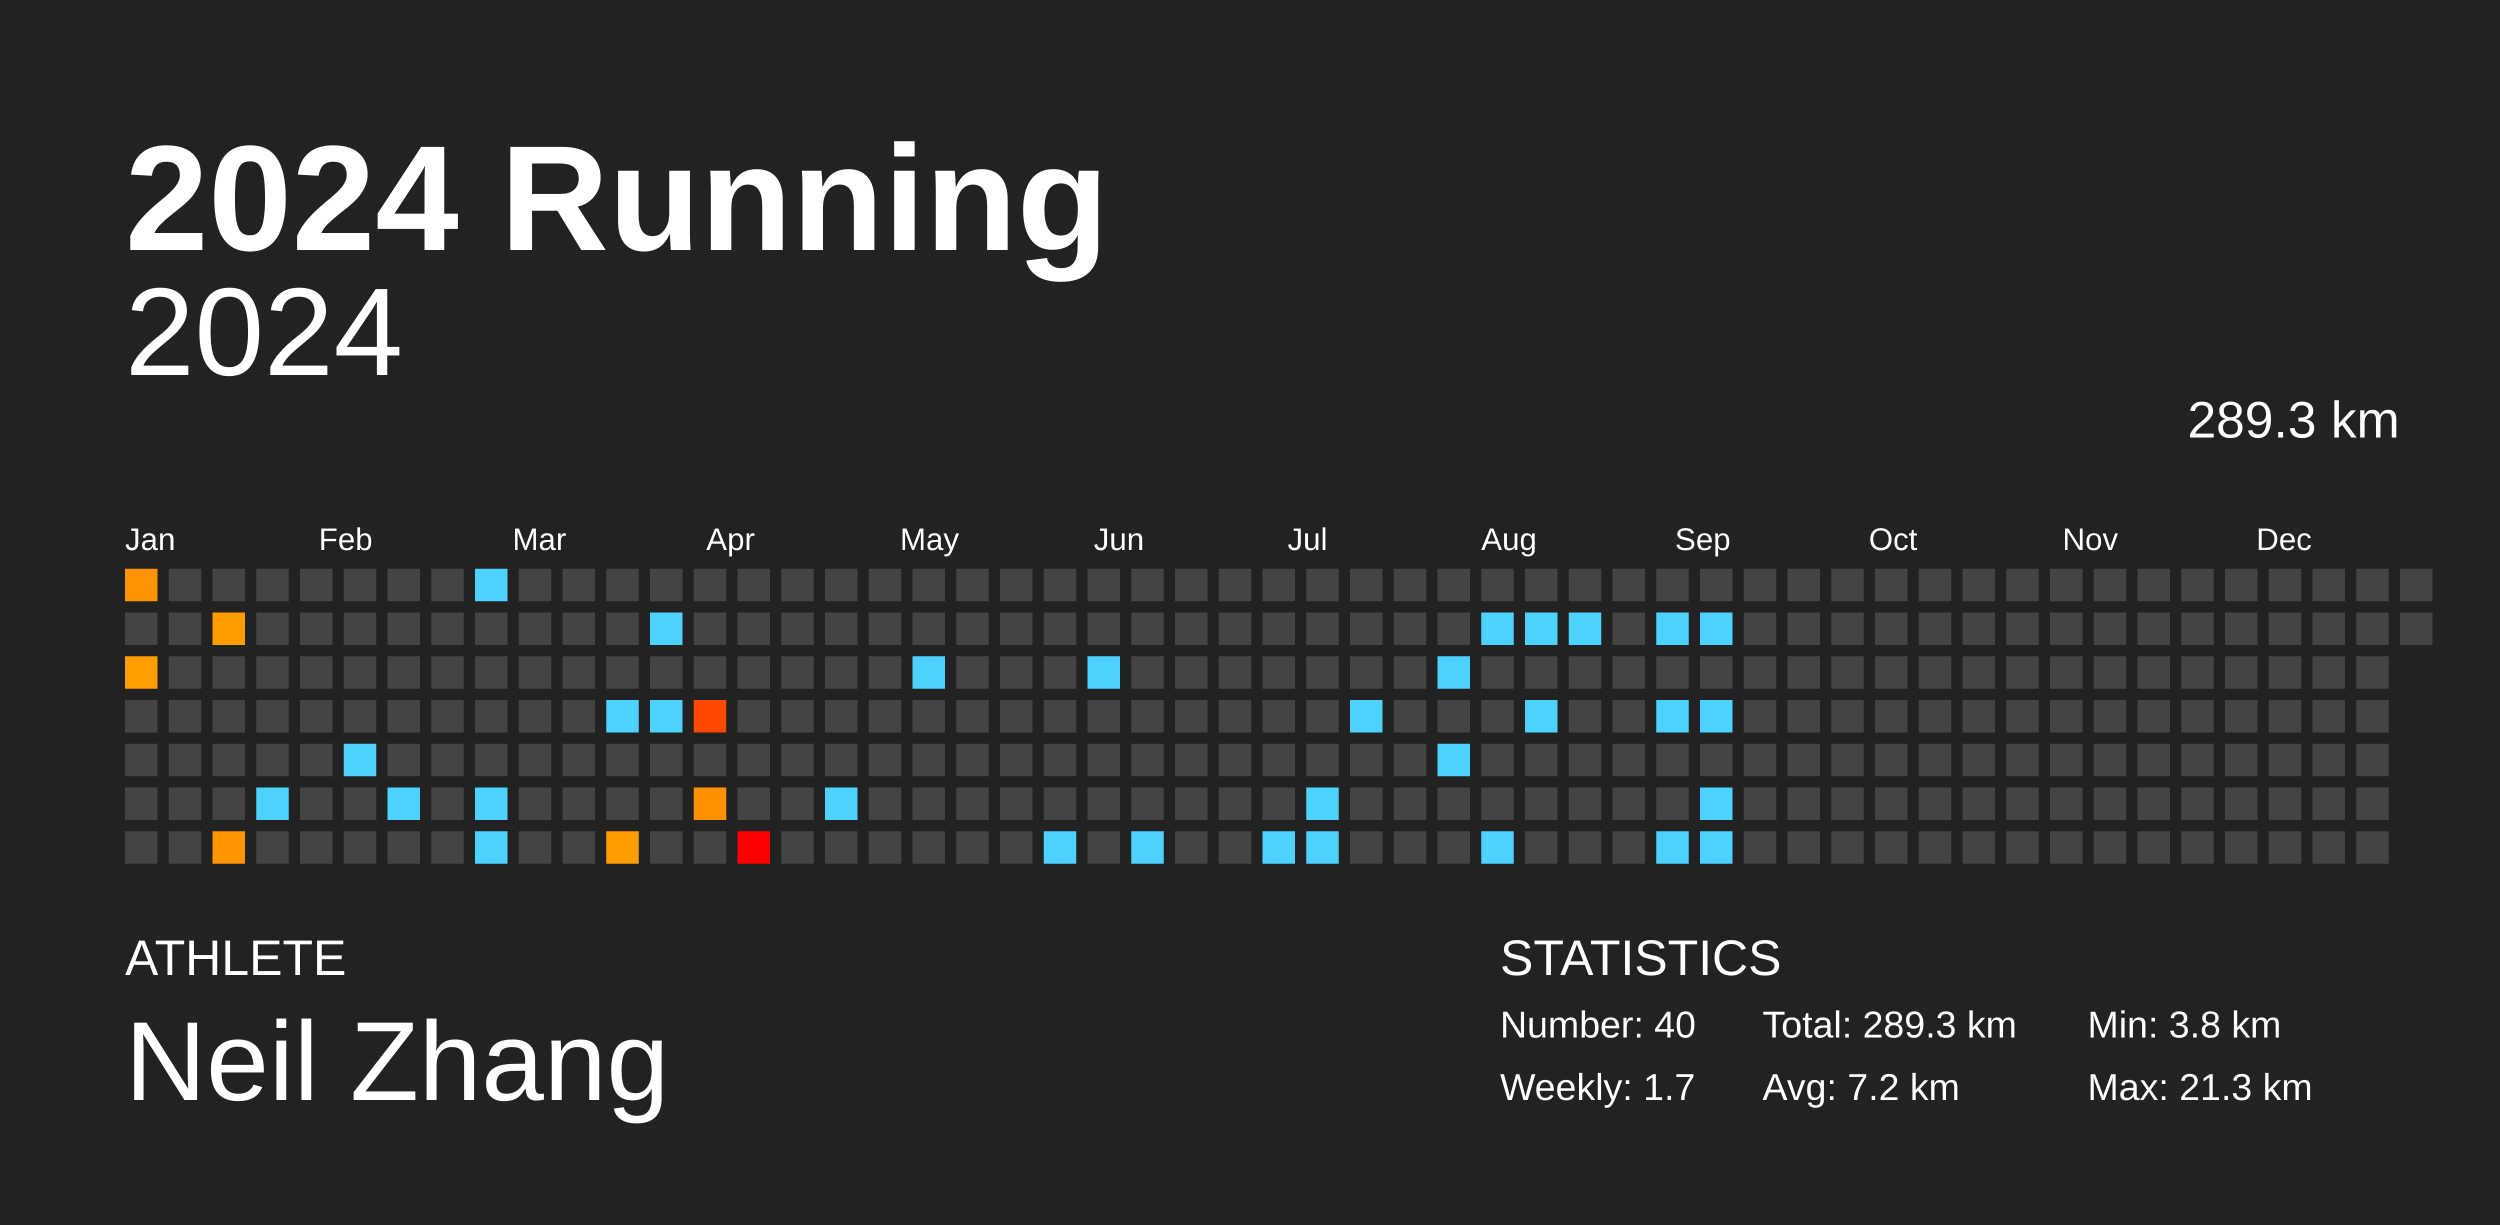
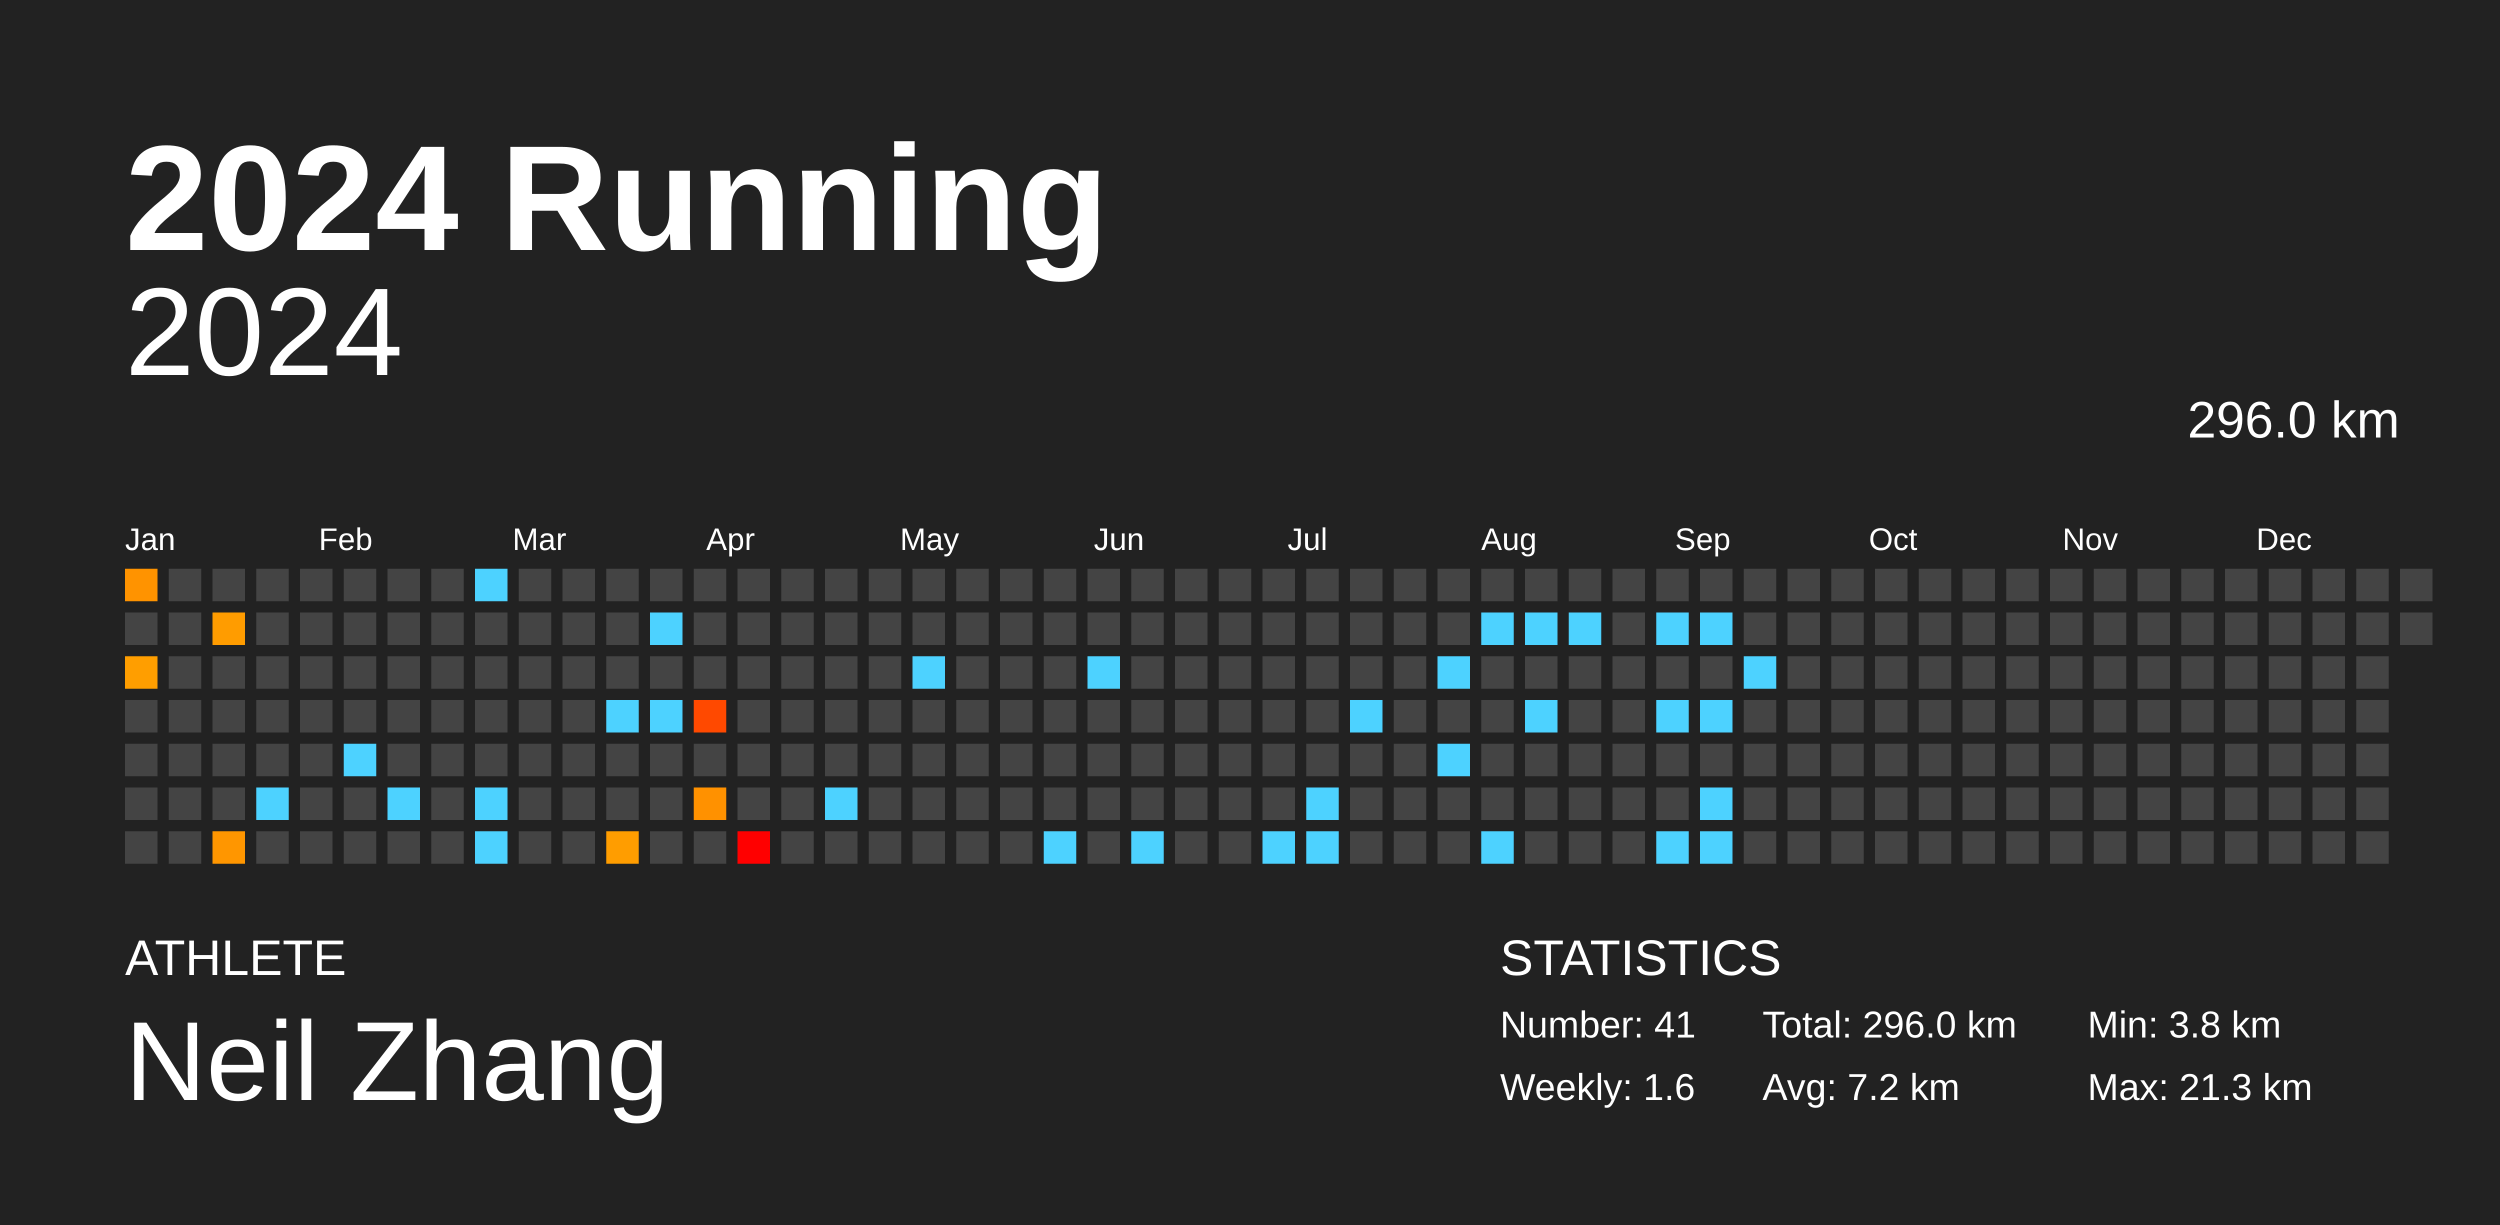
<svg xmlns="http://www.w3.org/2000/svg" baseProfile="full" height="98mm" version="1.1" viewBox="0,0,200,98" width="200mm">
  <defs />
  <rect fill="#222222" height="98" width="200" x="0" y="0" />
  <text fill="#FFFFFF" style="font-size:12px; font-family:Arial; font-weight:bold;" x="10" y="20">2024 Running</text>
  <text fill="#FFFFFF" style="font-size:4px; font-family:Arial" x="10" y="78">ATHLETE</text>
  <text fill="#FFFFFF" style="font-size:9px; font-family:Arial" x="10" y="88">Neil Zhang</text>
  <text fill="#FFFFFF" style="font-size:4px; font-family:Arial" x="120" y="78">STATISTICS</text>
-   <text fill="#FFFFFF" style="font-size:3px; font-family:Arial" x="120" y="83">Number: 40</text>
-   <text fill="#FFFFFF" style="font-size:3px; font-family:Arial" x="120" y="88">Weekly: 1.7</text>
-   <text fill="#FFFFFF" style="font-size:3px; font-family:Arial" x="141" y="83">Total: 289.3 km</text>
+   <text fill="#FFFFFF" style="font-size:3px; font-family:Arial" x="120" y="83">Number: 41</text>
+   <text fill="#FFFFFF" style="font-size:3px; font-family:Arial" x="120" y="88">Weekly: 1.6</text>
+   <text fill="#FFFFFF" style="font-size:3px; font-family:Arial" x="141" y="83">Total: 296.0 km</text>
  <text fill="#FFFFFF" style="font-size:3px; font-family:Arial" x="141" y="88">Avg: 7.2 km</text>
  <text fill="#FFFFFF" style="font-size:3px; font-family:Arial" x="167" y="83">Min: 3.8 km</text>
  <text fill="#FFFFFF" style="font-size:3px; font-family:Arial" x="167" y="88">Max: 21.3 km</text>
  <text alignment-baseline="hanging" fill="#FFFFFF" style="font-size:10.0px; font-family:Arial;" x="10" y="30">2024</text>
-   <text alignment-baseline="hanging" fill="#FFFFFF" style="font-size:4.125px; font-family:Arial;" x="175" y="35">289.3 km</text>
+   <text alignment-baseline="hanging" fill="#FFFFFF" style="font-size:4.125px; font-family:Arial;" x="175" y="35">296.0 km</text>
  <text fill="#FFFFFF" style="font-size:2.5px; font-family:Arial" x="10.0" y="44">Jan</text>
  <text fill="#FFFFFF" style="font-size:2.5px; font-family:Arial" x="25.5" y="44">Feb</text>
  <text fill="#FFFFFF" style="font-size:2.5px; font-family:Arial" x="41.0" y="44">Mar</text>
  <text fill="#FFFFFF" style="font-size:2.5px; font-family:Arial" x="56.5" y="44">Apr</text>
  <text fill="#FFFFFF" style="font-size:2.5px; font-family:Arial" x="72.0" y="44">May</text>
  <text fill="#FFFFFF" style="font-size:2.5px; font-family:Arial" x="87.5" y="44">Jun</text>
  <text fill="#FFFFFF" style="font-size:2.5px; font-family:Arial" x="103.0" y="44">Jul</text>
  <text fill="#FFFFFF" style="font-size:2.5px; font-family:Arial" x="118.5" y="44">Aug</text>
  <text fill="#FFFFFF" style="font-size:2.5px; font-family:Arial" x="134.0" y="44">Sep</text>
  <text fill="#FFFFFF" style="font-size:2.5px; font-family:Arial" x="149.5" y="44">Oct</text>
  <text fill="#FFFFFF" style="font-size:2.5px; font-family:Arial" x="165.0" y="44">Nov</text>
  <text fill="#FFFFFF" style="font-size:2.5px; font-family:Arial" x="180.5" y="44">Dec</text>
  <rect fill="#ff9300" height="2.6" width="2.6" x="10.0" y="45.5" />
  <rect fill="#444444" height="2.6" width="2.6" x="10.0" y="49.0" />
  <rect fill="#ff9e00" height="2.6" width="2.6" x="10.0" y="52.5" />
  <rect fill="#444444" height="2.6" width="2.6" x="10.0" y="56.0" />
  <rect fill="#444444" height="2.6" width="2.6" x="10.0" y="59.5" />
  <rect fill="#444444" height="2.6" width="2.6" x="10.0" y="63.0" />
  <rect fill="#444444" height="2.6" width="2.6" x="10.0" y="66.5" />
  <rect fill="#444444" height="2.6" width="2.6" x="13.5" y="45.5" />
  <rect fill="#444444" height="2.6" width="2.6" x="13.5" y="49.0" />
  <rect fill="#444444" height="2.6" width="2.6" x="13.5" y="52.5" />
  <rect fill="#444444" height="2.6" width="2.6" x="13.5" y="56.0" />
  <rect fill="#444444" height="2.6" width="2.6" x="13.5" y="59.5" />
  <rect fill="#444444" height="2.6" width="2.6" x="13.5" y="63.0" />
  <rect fill="#444444" height="2.6" width="2.6" x="13.5" y="66.5" />
  <rect fill="#444444" height="2.6" width="2.6" x="17.0" y="45.5" />
  <rect fill="#ff9c00" height="2.6" width="2.6" x="17.0" y="49.0" />
  <rect fill="#444444" height="2.6" width="2.6" x="17.0" y="52.5" />
  <rect fill="#444444" height="2.6" width="2.6" x="17.0" y="56.0" />
  <rect fill="#444444" height="2.6" width="2.6" x="17.0" y="59.5" />
  <rect fill="#444444" height="2.6" width="2.6" x="17.0" y="63.0" />
  <rect fill="#ff9600" height="2.6" width="2.6" x="17.0" y="66.5" />
  <rect fill="#444444" height="2.6" width="2.6" x="20.5" y="45.5" />
  <rect fill="#444444" height="2.6" width="2.6" x="20.5" y="49.0" />
  <rect fill="#444444" height="2.6" width="2.6" x="20.5" y="52.5" />
  <rect fill="#444444" height="2.6" width="2.6" x="20.5" y="56.0" />
  <rect fill="#444444" height="2.6" width="2.6" x="20.5" y="59.5" />
  <rect fill="#4dd2ff" height="2.6" width="2.6" x="20.5" y="63.0" />
  <rect fill="#444444" height="2.6" width="2.6" x="20.5" y="66.5" />
  <rect fill="#444444" height="2.6" width="2.6" x="24.0" y="45.5" />
  <rect fill="#444444" height="2.6" width="2.6" x="24.0" y="49.0" />
  <rect fill="#444444" height="2.6" width="2.6" x="24.0" y="52.5" />
  <rect fill="#444444" height="2.6" width="2.6" x="24.0" y="56.0" />
  <rect fill="#444444" height="2.6" width="2.6" x="24.0" y="59.5" />
  <rect fill="#444444" height="2.6" width="2.6" x="24.0" y="63.0" />
  <rect fill="#444444" height="2.6" width="2.6" x="24.0" y="66.5" />
  <rect fill="#444444" height="2.6" width="2.6" x="27.5" y="45.5" />
  <rect fill="#444444" height="2.6" width="2.6" x="27.5" y="49.0" />
  <rect fill="#444444" height="2.6" width="2.6" x="27.5" y="52.5" />
  <rect fill="#444444" height="2.6" width="2.6" x="27.5" y="56.0" />
  <rect fill="#4dd2ff" height="2.6" width="2.6" x="27.5" y="59.5" />
  <rect fill="#444444" height="2.6" width="2.6" x="27.5" y="63.0" />
  <rect fill="#444444" height="2.6" width="2.6" x="27.5" y="66.5" />
  <rect fill="#444444" height="2.6" width="2.6" x="31.0" y="45.5" />
  <rect fill="#444444" height="2.6" width="2.6" x="31.0" y="49.0" />
  <rect fill="#444444" height="2.6" width="2.6" x="31.0" y="52.5" />
  <rect fill="#444444" height="2.6" width="2.6" x="31.0" y="56.0" />
  <rect fill="#444444" height="2.6" width="2.6" x="31.0" y="59.5" />
  <rect fill="#4dd2ff" height="2.6" width="2.6" x="31.0" y="63.0" />
  <rect fill="#444444" height="2.6" width="2.6" x="31.0" y="66.5" />
  <rect fill="#444444" height="2.6" width="2.6" x="34.5" y="45.5" />
  <rect fill="#444444" height="2.6" width="2.6" x="34.5" y="49.0" />
  <rect fill="#444444" height="2.6" width="2.6" x="34.5" y="52.5" />
  <rect fill="#444444" height="2.6" width="2.6" x="34.5" y="56.0" />
  <rect fill="#444444" height="2.6" width="2.6" x="34.5" y="59.5" />
  <rect fill="#444444" height="2.6" width="2.6" x="34.5" y="63.0" />
  <rect fill="#444444" height="2.6" width="2.6" x="34.5" y="66.5" />
  <rect fill="#4dd2ff" height="2.6" width="2.6" x="38.0" y="45.5" />
  <rect fill="#444444" height="2.6" width="2.6" x="38.0" y="49.0" />
  <rect fill="#444444" height="2.6" width="2.6" x="38.0" y="52.5" />
  <rect fill="#444444" height="2.6" width="2.6" x="38.0" y="56.0" />
  <rect fill="#444444" height="2.6" width="2.6" x="38.0" y="59.5" />
  <rect fill="#4dd2ff" height="2.6" width="2.6" x="38.0" y="63.0" />
  <rect fill="#4dd2ff" height="2.6" width="2.6" x="38.0" y="66.5" />
  <rect fill="#444444" height="2.6" width="2.6" x="41.5" y="45.5" />
  <rect fill="#444444" height="2.6" width="2.6" x="41.5" y="49.0" />
  <rect fill="#444444" height="2.6" width="2.6" x="41.5" y="52.5" />
  <rect fill="#444444" height="2.6" width="2.6" x="41.5" y="56.0" />
  <rect fill="#444444" height="2.6" width="2.6" x="41.5" y="59.5" />
  <rect fill="#444444" height="2.6" width="2.6" x="41.5" y="63.0" />
  <rect fill="#444444" height="2.6" width="2.6" x="41.5" y="66.5" />
  <rect fill="#444444" height="2.6" width="2.6" x="45.0" y="45.5" />
  <rect fill="#444444" height="2.6" width="2.6" x="45.0" y="49.0" />
  <rect fill="#444444" height="2.6" width="2.6" x="45.0" y="52.5" />
  <rect fill="#444444" height="2.6" width="2.6" x="45.0" y="56.0" />
  <rect fill="#444444" height="2.6" width="2.6" x="45.0" y="59.5" />
  <rect fill="#444444" height="2.6" width="2.6" x="45.0" y="63.0" />
  <rect fill="#444444" height="2.6" width="2.6" x="45.0" y="66.5" />
  <rect fill="#444444" height="2.6" width="2.6" x="48.5" y="45.5" />
  <rect fill="#444444" height="2.6" width="2.6" x="48.5" y="49.0" />
  <rect fill="#444444" height="2.6" width="2.6" x="48.5" y="52.5" />
  <rect fill="#4dd2ff" height="2.6" width="2.6" x="48.5" y="56.0" />
  <rect fill="#444444" height="2.6" width="2.6" x="48.5" y="59.5" />
  <rect fill="#444444" height="2.6" width="2.6" x="48.5" y="63.0" />
  <rect fill="#ff9d00" height="2.6" width="2.6" x="48.5" y="66.5" />
  <rect fill="#444444" height="2.6" width="2.6" x="52.0" y="45.5" />
  <rect fill="#4dd2ff" height="2.6" width="2.6" x="52.0" y="49.0" />
  <rect fill="#444444" height="2.6" width="2.6" x="52.0" y="52.5" />
  <rect fill="#4dd2ff" height="2.6" width="2.6" x="52.0" y="56.0" />
  <rect fill="#444444" height="2.6" width="2.6" x="52.0" y="59.5" />
  <rect fill="#444444" height="2.6" width="2.6" x="52.0" y="63.0" />
  <rect fill="#444444" height="2.6" width="2.6" x="52.0" y="66.5" />
  <rect fill="#444444" height="2.6" width="2.6" x="55.5" y="45.5" />
  <rect fill="#444444" height="2.6" width="2.6" x="55.5" y="49.0" />
  <rect fill="#444444" height="2.6" width="2.6" x="55.5" y="52.5" />
  <rect fill="#ff4900" height="2.6" width="2.6" x="55.5" y="56.0" />
  <rect fill="#444444" height="2.6" width="2.6" x="55.5" y="59.5" />
  <rect fill="#ff9100" height="2.6" width="2.6" x="55.5" y="63.0" />
  <rect fill="#444444" height="2.6" width="2.6" x="55.5" y="66.5" />
  <rect fill="#444444" height="2.6" width="2.6" x="59.0" y="45.5" />
  <rect fill="#444444" height="2.6" width="2.6" x="59.0" y="49.0" />
  <rect fill="#444444" height="2.6" width="2.6" x="59.0" y="52.5" />
  <rect fill="#444444" height="2.6" width="2.6" x="59.0" y="56.0" />
  <rect fill="#444444" height="2.6" width="2.6" x="59.0" y="59.5" />
  <rect fill="#444444" height="2.6" width="2.6" x="59.0" y="63.0" />
  <rect fill="red" height="2.6" width="2.6" x="59.0" y="66.5" />
  <rect fill="#444444" height="2.6" width="2.6" x="62.5" y="45.5" />
  <rect fill="#444444" height="2.6" width="2.6" x="62.5" y="49.0" />
  <rect fill="#444444" height="2.6" width="2.6" x="62.5" y="52.5" />
  <rect fill="#444444" height="2.6" width="2.6" x="62.5" y="56.0" />
  <rect fill="#444444" height="2.6" width="2.6" x="62.5" y="59.5" />
  <rect fill="#444444" height="2.6" width="2.6" x="62.5" y="63.0" />
  <rect fill="#444444" height="2.6" width="2.6" x="62.5" y="66.5" />
  <rect fill="#444444" height="2.6" width="2.6" x="66.0" y="45.5" />
  <rect fill="#444444" height="2.6" width="2.6" x="66.0" y="49.0" />
  <rect fill="#444444" height="2.6" width="2.6" x="66.0" y="52.5" />
  <rect fill="#444444" height="2.6" width="2.6" x="66.0" y="56.0" />
  <rect fill="#444444" height="2.6" width="2.6" x="66.0" y="59.5" />
  <rect fill="#4dd2ff" height="2.6" width="2.6" x="66.0" y="63.0" />
  <rect fill="#444444" height="2.6" width="2.6" x="66.0" y="66.5" />
  <rect fill="#444444" height="2.6" width="2.6" x="69.5" y="45.5" />
  <rect fill="#444444" height="2.6" width="2.6" x="69.5" y="49.0" />
  <rect fill="#444444" height="2.6" width="2.6" x="69.5" y="52.5" />
  <rect fill="#444444" height="2.6" width="2.6" x="69.5" y="56.0" />
  <rect fill="#444444" height="2.6" width="2.6" x="69.5" y="59.5" />
  <rect fill="#444444" height="2.6" width="2.6" x="69.5" y="63.0" />
  <rect fill="#444444" height="2.6" width="2.6" x="69.5" y="66.5" />
  <rect fill="#444444" height="2.6" width="2.6" x="73.0" y="45.5" />
  <rect fill="#444444" height="2.6" width="2.6" x="73.0" y="49.0" />
  <rect fill="#4dd2ff" height="2.6" width="2.6" x="73.0" y="52.5" />
  <rect fill="#444444" height="2.6" width="2.6" x="73.0" y="56.0" />
  <rect fill="#444444" height="2.6" width="2.6" x="73.0" y="59.5" />
  <rect fill="#444444" height="2.6" width="2.6" x="73.0" y="63.0" />
  <rect fill="#444444" height="2.6" width="2.6" x="73.0" y="66.5" />
  <rect fill="#444444" height="2.6" width="2.6" x="76.5" y="45.5" />
  <rect fill="#444444" height="2.6" width="2.6" x="76.5" y="49.0" />
  <rect fill="#444444" height="2.6" width="2.6" x="76.5" y="52.5" />
  <rect fill="#444444" height="2.6" width="2.6" x="76.5" y="56.0" />
  <rect fill="#444444" height="2.6" width="2.6" x="76.5" y="59.5" />
  <rect fill="#444444" height="2.6" width="2.6" x="76.5" y="63.0" />
  <rect fill="#444444" height="2.6" width="2.6" x="76.5" y="66.5" />
  <rect fill="#444444" height="2.6" width="2.6" x="80.0" y="45.5" />
  <rect fill="#444444" height="2.6" width="2.6" x="80.0" y="49.0" />
  <rect fill="#444444" height="2.6" width="2.6" x="80.0" y="52.5" />
  <rect fill="#444444" height="2.6" width="2.6" x="80.0" y="56.0" />
  <rect fill="#444444" height="2.6" width="2.6" x="80.0" y="59.5" />
  <rect fill="#444444" height="2.6" width="2.6" x="80.0" y="63.0" />
  <rect fill="#444444" height="2.6" width="2.6" x="80.0" y="66.5" />
  <rect fill="#444444" height="2.6" width="2.6" x="83.5" y="45.5" />
  <rect fill="#444444" height="2.6" width="2.6" x="83.5" y="49.0" />
  <rect fill="#444444" height="2.6" width="2.6" x="83.5" y="52.5" />
  <rect fill="#444444" height="2.6" width="2.6" x="83.5" y="56.0" />
  <rect fill="#444444" height="2.6" width="2.6" x="83.5" y="59.5" />
  <rect fill="#444444" height="2.6" width="2.6" x="83.5" y="63.0" />
  <rect fill="#4dd2ff" height="2.6" width="2.6" x="83.5" y="66.5" />
  <rect fill="#444444" height="2.6" width="2.6" x="87.0" y="45.5" />
  <rect fill="#444444" height="2.6" width="2.6" x="87.0" y="49.0" />
  <rect fill="#4dd2ff" height="2.6" width="2.6" x="87.0" y="52.5" />
  <rect fill="#444444" height="2.6" width="2.6" x="87.0" y="56.0" />
  <rect fill="#444444" height="2.6" width="2.6" x="87.0" y="59.5" />
  <rect fill="#444444" height="2.6" width="2.6" x="87.0" y="63.0" />
  <rect fill="#444444" height="2.6" width="2.6" x="87.0" y="66.5" />
  <rect fill="#444444" height="2.6" width="2.6" x="90.5" y="45.5" />
  <rect fill="#444444" height="2.6" width="2.6" x="90.5" y="49.0" />
  <rect fill="#444444" height="2.6" width="2.6" x="90.5" y="52.5" />
  <rect fill="#444444" height="2.6" width="2.6" x="90.5" y="56.0" />
  <rect fill="#444444" height="2.6" width="2.6" x="90.5" y="59.5" />
  <rect fill="#444444" height="2.6" width="2.6" x="90.5" y="63.0" />
  <rect fill="#4dd2ff" height="2.6" width="2.6" x="90.5" y="66.5" />
  <rect fill="#444444" height="2.6" width="2.6" x="94.0" y="45.5" />
  <rect fill="#444444" height="2.6" width="2.6" x="94.0" y="49.0" />
  <rect fill="#444444" height="2.6" width="2.6" x="94.0" y="52.5" />
  <rect fill="#444444" height="2.6" width="2.6" x="94.0" y="56.0" />
  <rect fill="#444444" height="2.6" width="2.6" x="94.0" y="59.5" />
  <rect fill="#444444" height="2.6" width="2.6" x="94.0" y="63.0" />
  <rect fill="#444444" height="2.6" width="2.6" x="94.0" y="66.5" />
  <rect fill="#444444" height="2.6" width="2.6" x="97.5" y="45.5" />
  <rect fill="#444444" height="2.6" width="2.6" x="97.5" y="49.0" />
  <rect fill="#444444" height="2.6" width="2.6" x="97.5" y="52.5" />
  <rect fill="#444444" height="2.6" width="2.6" x="97.5" y="56.0" />
  <rect fill="#444444" height="2.6" width="2.6" x="97.5" y="59.5" />
  <rect fill="#444444" height="2.6" width="2.6" x="97.5" y="63.0" />
  <rect fill="#444444" height="2.6" width="2.6" x="97.5" y="66.5" />
  <rect fill="#444444" height="2.6" width="2.6" x="101.0" y="45.5" />
  <rect fill="#444444" height="2.6" width="2.6" x="101.0" y="49.0" />
  <rect fill="#444444" height="2.6" width="2.6" x="101.0" y="52.5" />
  <rect fill="#444444" height="2.6" width="2.6" x="101.0" y="56.0" />
  <rect fill="#444444" height="2.6" width="2.6" x="101.0" y="59.5" />
  <rect fill="#444444" height="2.6" width="2.6" x="101.0" y="63.0" />
  <rect fill="#4dd2ff" height="2.6" width="2.6" x="101.0" y="66.5" />
  <rect fill="#444444" height="2.6" width="2.6" x="104.5" y="45.5" />
  <rect fill="#444444" height="2.6" width="2.6" x="104.5" y="49.0" />
  <rect fill="#444444" height="2.6" width="2.6" x="104.5" y="52.5" />
  <rect fill="#444444" height="2.6" width="2.6" x="104.5" y="56.0" />
  <rect fill="#444444" height="2.6" width="2.6" x="104.5" y="59.5" />
  <rect fill="#4dd2ff" height="2.6" width="2.6" x="104.5" y="63.0" />
  <rect fill="#4dd2ff" height="2.6" width="2.6" x="104.5" y="66.5" />
  <rect fill="#444444" height="2.6" width="2.6" x="108.0" y="45.5" />
  <rect fill="#444444" height="2.6" width="2.6" x="108.0" y="49.0" />
  <rect fill="#444444" height="2.6" width="2.6" x="108.0" y="52.5" />
  <rect fill="#4dd2ff" height="2.6" width="2.6" x="108.0" y="56.0" />
  <rect fill="#444444" height="2.6" width="2.6" x="108.0" y="59.5" />
  <rect fill="#444444" height="2.6" width="2.6" x="108.0" y="63.0" />
  <rect fill="#444444" height="2.6" width="2.6" x="108.0" y="66.5" />
  <rect fill="#444444" height="2.6" width="2.6" x="111.5" y="45.5" />
  <rect fill="#444444" height="2.6" width="2.6" x="111.5" y="49.0" />
  <rect fill="#444444" height="2.6" width="2.6" x="111.5" y="52.5" />
  <rect fill="#444444" height="2.6" width="2.6" x="111.5" y="56.0" />
  <rect fill="#444444" height="2.6" width="2.6" x="111.5" y="59.5" />
  <rect fill="#444444" height="2.6" width="2.6" x="111.5" y="63.0" />
  <rect fill="#444444" height="2.6" width="2.6" x="111.5" y="66.5" />
  <rect fill="#444444" height="2.6" width="2.6" x="115.0" y="45.5" />
  <rect fill="#444444" height="2.6" width="2.6" x="115.0" y="49.0" />
  <rect fill="#4dd2ff" height="2.6" width="2.6" x="115.0" y="52.5" />
  <rect fill="#444444" height="2.6" width="2.6" x="115.0" y="56.0" />
  <rect fill="#4dd2ff" height="2.6" width="2.6" x="115.0" y="59.5" />
  <rect fill="#444444" height="2.6" width="2.6" x="115.0" y="63.0" />
  <rect fill="#444444" height="2.6" width="2.6" x="115.0" y="66.5" />
  <rect fill="#444444" height="2.6" width="2.6" x="118.5" y="45.5" />
  <rect fill="#4dd2ff" height="2.6" width="2.6" x="118.5" y="49.0" />
  <rect fill="#444444" height="2.6" width="2.6" x="118.5" y="52.5" />
  <rect fill="#444444" height="2.6" width="2.6" x="118.5" y="56.0" />
  <rect fill="#444444" height="2.6" width="2.6" x="118.5" y="59.5" />
  <rect fill="#444444" height="2.6" width="2.6" x="118.5" y="63.0" />
  <rect fill="#4dd2ff" height="2.6" width="2.6" x="118.5" y="66.5" />
  <rect fill="#444444" height="2.6" width="2.6" x="122.0" y="45.5" />
  <rect fill="#4dd2ff" height="2.6" width="2.6" x="122.0" y="49.0" />
  <rect fill="#444444" height="2.6" width="2.6" x="122.0" y="52.5" />
  <rect fill="#4dd2ff" height="2.6" width="2.6" x="122.0" y="56.0" />
  <rect fill="#444444" height="2.6" width="2.6" x="122.0" y="59.5" />
  <rect fill="#444444" height="2.6" width="2.6" x="122.0" y="63.0" />
  <rect fill="#444444" height="2.6" width="2.6" x="122.0" y="66.5" />
  <rect fill="#444444" height="2.6" width="2.6" x="125.5" y="45.5" />
  <rect fill="#4dd2ff" height="2.6" width="2.6" x="125.5" y="49.0" />
  <rect fill="#444444" height="2.6" width="2.6" x="125.5" y="52.5" />
  <rect fill="#444444" height="2.6" width="2.6" x="125.5" y="56.0" />
  <rect fill="#444444" height="2.6" width="2.6" x="125.5" y="59.5" />
  <rect fill="#444444" height="2.6" width="2.6" x="125.5" y="63.0" />
  <rect fill="#444444" height="2.6" width="2.6" x="125.5" y="66.5" />
  <rect fill="#444444" height="2.6" width="2.6" x="129.0" y="45.5" />
  <rect fill="#444444" height="2.6" width="2.6" x="129.0" y="49.0" />
  <rect fill="#444444" height="2.6" width="2.6" x="129.0" y="52.5" />
  <rect fill="#444444" height="2.6" width="2.6" x="129.0" y="56.0" />
  <rect fill="#444444" height="2.6" width="2.6" x="129.0" y="59.5" />
  <rect fill="#444444" height="2.6" width="2.6" x="129.0" y="63.0" />
  <rect fill="#444444" height="2.6" width="2.6" x="129.0" y="66.5" />
  <rect fill="#444444" height="2.6" width="2.6" x="132.5" y="45.5" />
  <rect fill="#4dd2ff" height="2.6" width="2.6" x="132.5" y="49.0" />
  <rect fill="#444444" height="2.6" width="2.6" x="132.5" y="52.5" />
  <rect fill="#4dd2ff" height="2.6" width="2.6" x="132.5" y="56.0" />
  <rect fill="#444444" height="2.6" width="2.6" x="132.5" y="59.5" />
  <rect fill="#444444" height="2.6" width="2.6" x="132.5" y="63.0" />
  <rect fill="#4dd2ff" height="2.6" width="2.6" x="132.5" y="66.5" />
  <rect fill="#444444" height="2.6" width="2.6" x="136.0" y="45.5" />
  <rect fill="#4dd2ff" height="2.6" width="2.6" x="136.0" y="49.0" />
  <rect fill="#444444" height="2.6" width="2.6" x="136.0" y="52.5" />
  <rect fill="#4dd2ff" height="2.6" width="2.6" x="136.0" y="56.0" />
  <rect fill="#444444" height="2.6" width="2.6" x="136.0" y="59.5" />
  <rect fill="#4dd2ff" height="2.6" width="2.6" x="136.0" y="63.0" />
  <rect fill="#4dd2ff" height="2.6" width="2.6" x="136.0" y="66.5" />
  <rect fill="#444444" height="2.6" width="2.6" x="139.5" y="45.5" />
  <rect fill="#444444" height="2.6" width="2.6" x="139.5" y="49.0" />
-   <rect fill="#444444" height="2.6" width="2.6" x="139.5" y="52.5" />
+   <rect fill="#4dd2ff" height="2.6" width="2.6" x="139.5" y="52.5" />
  <rect fill="#444444" height="2.6" width="2.6" x="139.5" y="56.0" />
  <rect fill="#444444" height="2.6" width="2.6" x="139.5" y="59.5" />
  <rect fill="#444444" height="2.6" width="2.6" x="139.5" y="63.0" />
  <rect fill="#444444" height="2.6" width="2.6" x="139.5" y="66.5" />
  <rect fill="#444444" height="2.6" width="2.6" x="143.0" y="45.5" />
  <rect fill="#444444" height="2.6" width="2.6" x="143.0" y="49.0" />
  <rect fill="#444444" height="2.6" width="2.6" x="143.0" y="52.5" />
  <rect fill="#444444" height="2.6" width="2.6" x="143.0" y="56.0" />
  <rect fill="#444444" height="2.6" width="2.6" x="143.0" y="59.5" />
  <rect fill="#444444" height="2.6" width="2.6" x="143.0" y="63.0" />
  <rect fill="#444444" height="2.6" width="2.6" x="143.0" y="66.5" />
  <rect fill="#444444" height="2.6" width="2.6" x="146.5" y="45.5" />
  <rect fill="#444444" height="2.6" width="2.6" x="146.5" y="49.0" />
  <rect fill="#444444" height="2.6" width="2.6" x="146.5" y="52.5" />
  <rect fill="#444444" height="2.6" width="2.6" x="146.5" y="56.0" />
  <rect fill="#444444" height="2.6" width="2.6" x="146.5" y="59.5" />
  <rect fill="#444444" height="2.6" width="2.6" x="146.5" y="63.0" />
  <rect fill="#444444" height="2.6" width="2.6" x="146.5" y="66.5" />
  <rect fill="#444444" height="2.6" width="2.6" x="150.0" y="45.5" />
  <rect fill="#444444" height="2.6" width="2.6" x="150.0" y="49.0" />
  <rect fill="#444444" height="2.6" width="2.6" x="150.0" y="52.5" />
  <rect fill="#444444" height="2.6" width="2.6" x="150.0" y="56.0" />
  <rect fill="#444444" height="2.6" width="2.6" x="150.0" y="59.5" />
  <rect fill="#444444" height="2.6" width="2.6" x="150.0" y="63.0" />
  <rect fill="#444444" height="2.6" width="2.6" x="150.0" y="66.5" />
  <rect fill="#444444" height="2.6" width="2.6" x="153.5" y="45.5" />
  <rect fill="#444444" height="2.6" width="2.6" x="153.5" y="49.0" />
  <rect fill="#444444" height="2.6" width="2.6" x="153.5" y="52.5" />
  <rect fill="#444444" height="2.6" width="2.6" x="153.5" y="56.0" />
  <rect fill="#444444" height="2.6" width="2.6" x="153.5" y="59.5" />
  <rect fill="#444444" height="2.6" width="2.6" x="153.5" y="63.0" />
  <rect fill="#444444" height="2.6" width="2.6" x="153.5" y="66.5" />
  <rect fill="#444444" height="2.6" width="2.6" x="157.0" y="45.5" />
  <rect fill="#444444" height="2.6" width="2.6" x="157.0" y="49.0" />
  <rect fill="#444444" height="2.6" width="2.6" x="157.0" y="52.5" />
  <rect fill="#444444" height="2.6" width="2.6" x="157.0" y="56.0" />
  <rect fill="#444444" height="2.6" width="2.6" x="157.0" y="59.5" />
  <rect fill="#444444" height="2.6" width="2.6" x="157.0" y="63.0" />
  <rect fill="#444444" height="2.6" width="2.6" x="157.0" y="66.5" />
  <rect fill="#444444" height="2.6" width="2.6" x="160.5" y="45.5" />
  <rect fill="#444444" height="2.6" width="2.6" x="160.5" y="49.0" />
  <rect fill="#444444" height="2.6" width="2.6" x="160.5" y="52.5" />
  <rect fill="#444444" height="2.6" width="2.6" x="160.5" y="56.0" />
  <rect fill="#444444" height="2.6" width="2.6" x="160.5" y="59.5" />
  <rect fill="#444444" height="2.6" width="2.6" x="160.5" y="63.0" />
  <rect fill="#444444" height="2.6" width="2.6" x="160.5" y="66.5" />
  <rect fill="#444444" height="2.6" width="2.6" x="164.0" y="45.5" />
  <rect fill="#444444" height="2.6" width="2.6" x="164.0" y="49.0" />
  <rect fill="#444444" height="2.6" width="2.6" x="164.0" y="52.5" />
  <rect fill="#444444" height="2.6" width="2.6" x="164.0" y="56.0" />
  <rect fill="#444444" height="2.6" width="2.6" x="164.0" y="59.5" />
  <rect fill="#444444" height="2.6" width="2.6" x="164.0" y="63.0" />
  <rect fill="#444444" height="2.6" width="2.6" x="164.0" y="66.5" />
  <rect fill="#444444" height="2.6" width="2.6" x="167.5" y="45.5" />
  <rect fill="#444444" height="2.6" width="2.6" x="167.5" y="49.0" />
  <rect fill="#444444" height="2.6" width="2.6" x="167.5" y="52.5" />
  <rect fill="#444444" height="2.6" width="2.6" x="167.5" y="56.0" />
  <rect fill="#444444" height="2.6" width="2.6" x="167.5" y="59.5" />
  <rect fill="#444444" height="2.6" width="2.6" x="167.5" y="63.0" />
  <rect fill="#444444" height="2.6" width="2.6" x="167.5" y="66.5" />
  <rect fill="#444444" height="2.6" width="2.6" x="171.0" y="45.5" />
  <rect fill="#444444" height="2.6" width="2.6" x="171.0" y="49.0" />
  <rect fill="#444444" height="2.6" width="2.6" x="171.0" y="52.5" />
  <rect fill="#444444" height="2.6" width="2.6" x="171.0" y="56.0" />
  <rect fill="#444444" height="2.6" width="2.6" x="171.0" y="59.5" />
  <rect fill="#444444" height="2.6" width="2.6" x="171.0" y="63.0" />
  <rect fill="#444444" height="2.6" width="2.6" x="171.0" y="66.5" />
  <rect fill="#444444" height="2.6" width="2.6" x="174.5" y="45.5" />
  <rect fill="#444444" height="2.6" width="2.6" x="174.5" y="49.0" />
  <rect fill="#444444" height="2.6" width="2.6" x="174.5" y="52.5" />
  <rect fill="#444444" height="2.6" width="2.6" x="174.5" y="56.0" />
  <rect fill="#444444" height="2.6" width="2.6" x="174.5" y="59.5" />
  <rect fill="#444444" height="2.6" width="2.6" x="174.5" y="63.0" />
  <rect fill="#444444" height="2.6" width="2.6" x="174.5" y="66.5" />
  <rect fill="#444444" height="2.6" width="2.6" x="178.0" y="45.5" />
  <rect fill="#444444" height="2.6" width="2.6" x="178.0" y="49.0" />
  <rect fill="#444444" height="2.6" width="2.6" x="178.0" y="52.5" />
  <rect fill="#444444" height="2.6" width="2.6" x="178.0" y="56.0" />
  <rect fill="#444444" height="2.6" width="2.6" x="178.0" y="59.5" />
  <rect fill="#444444" height="2.6" width="2.6" x="178.0" y="63.0" />
  <rect fill="#444444" height="2.6" width="2.6" x="178.0" y="66.5" />
  <rect fill="#444444" height="2.6" width="2.6" x="181.5" y="45.5" />
  <rect fill="#444444" height="2.6" width="2.6" x="181.5" y="49.0" />
  <rect fill="#444444" height="2.6" width="2.6" x="181.5" y="52.5" />
  <rect fill="#444444" height="2.6" width="2.6" x="181.5" y="56.0" />
  <rect fill="#444444" height="2.6" width="2.6" x="181.5" y="59.5" />
  <rect fill="#444444" height="2.6" width="2.6" x="181.5" y="63.0" />
  <rect fill="#444444" height="2.6" width="2.6" x="181.5" y="66.5" />
  <rect fill="#444444" height="2.6" width="2.6" x="185.0" y="45.5" />
  <rect fill="#444444" height="2.6" width="2.6" x="185.0" y="49.0" />
  <rect fill="#444444" height="2.6" width="2.6" x="185.0" y="52.5" />
  <rect fill="#444444" height="2.6" width="2.6" x="185.0" y="56.0" />
  <rect fill="#444444" height="2.6" width="2.6" x="185.0" y="59.5" />
  <rect fill="#444444" height="2.6" width="2.6" x="185.0" y="63.0" />
  <rect fill="#444444" height="2.6" width="2.6" x="185.0" y="66.5" />
  <rect fill="#444444" height="2.6" width="2.6" x="188.5" y="45.5" />
  <rect fill="#444444" height="2.6" width="2.6" x="188.5" y="49.0" />
  <rect fill="#444444" height="2.6" width="2.6" x="188.5" y="52.5" />
  <rect fill="#444444" height="2.6" width="2.6" x="188.5" y="56.0" />
  <rect fill="#444444" height="2.6" width="2.6" x="188.5" y="59.5" />
  <rect fill="#444444" height="2.6" width="2.6" x="188.5" y="63.0" />
  <rect fill="#444444" height="2.6" width="2.6" x="188.5" y="66.5" />
  <rect fill="#444444" height="2.6" width="2.6" x="192.0" y="45.5" />
  <rect fill="#444444" height="2.6" width="2.6" x="192.0" y="49.0" />
</svg>
